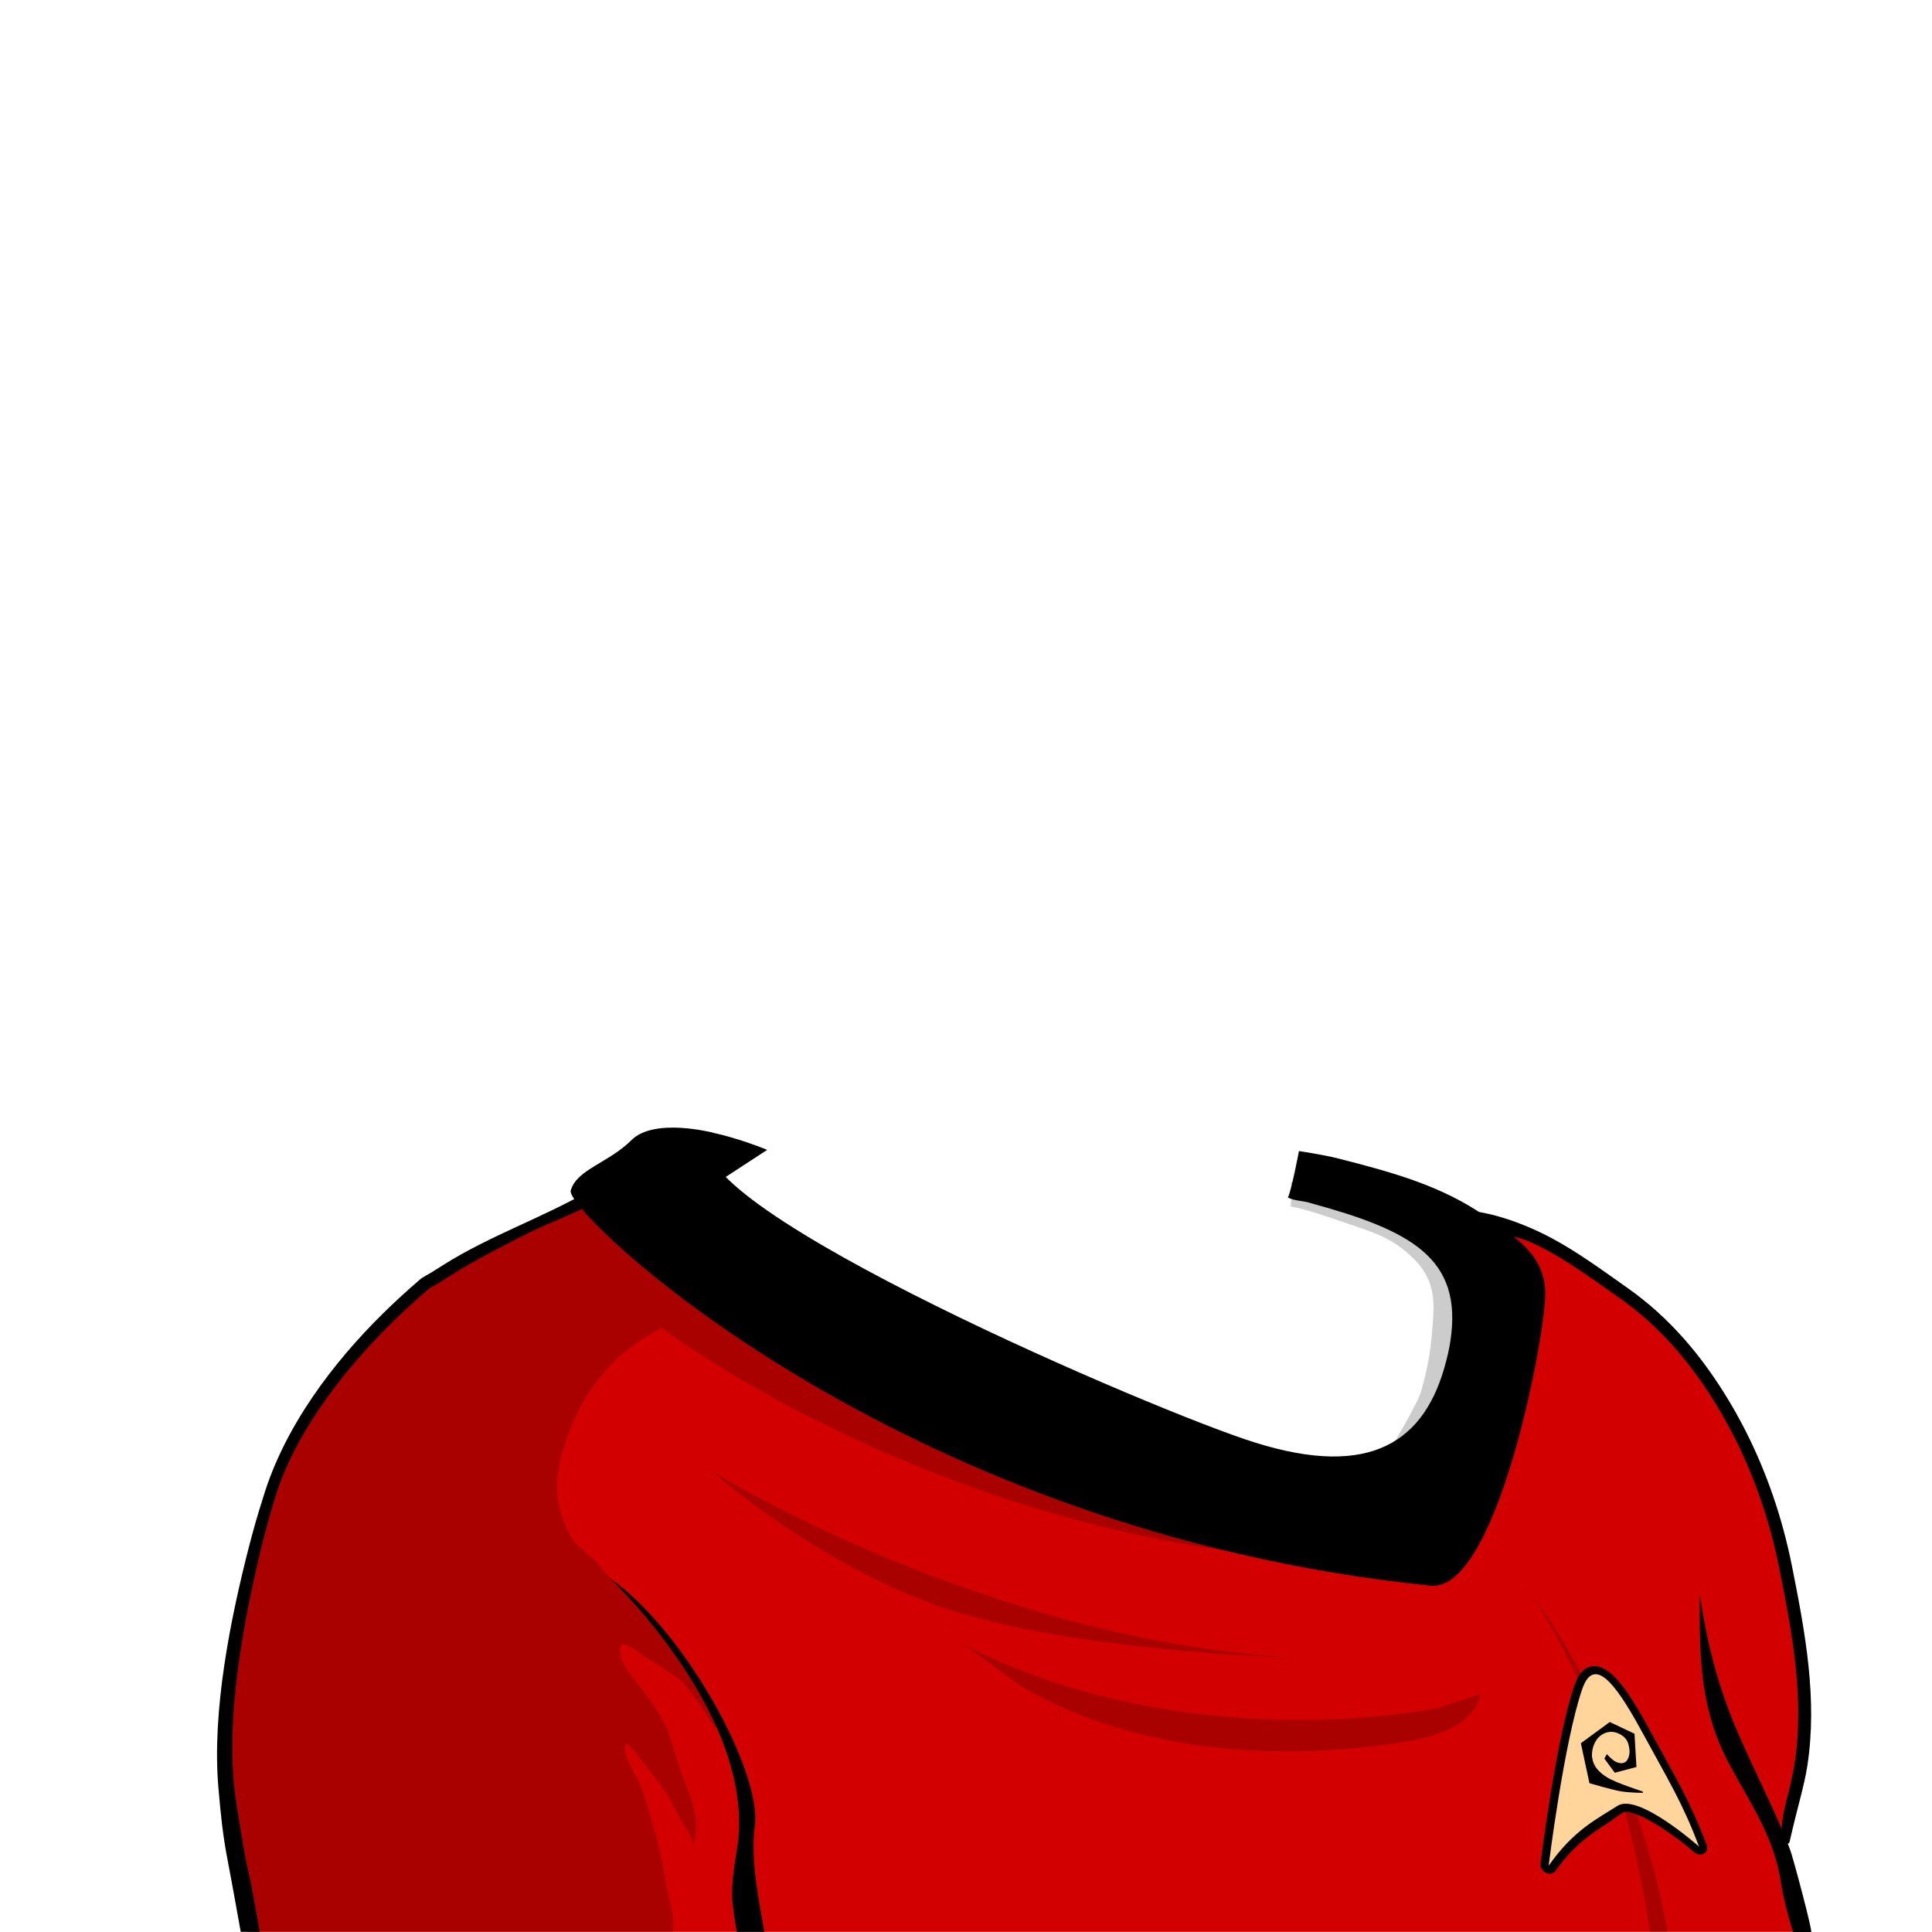
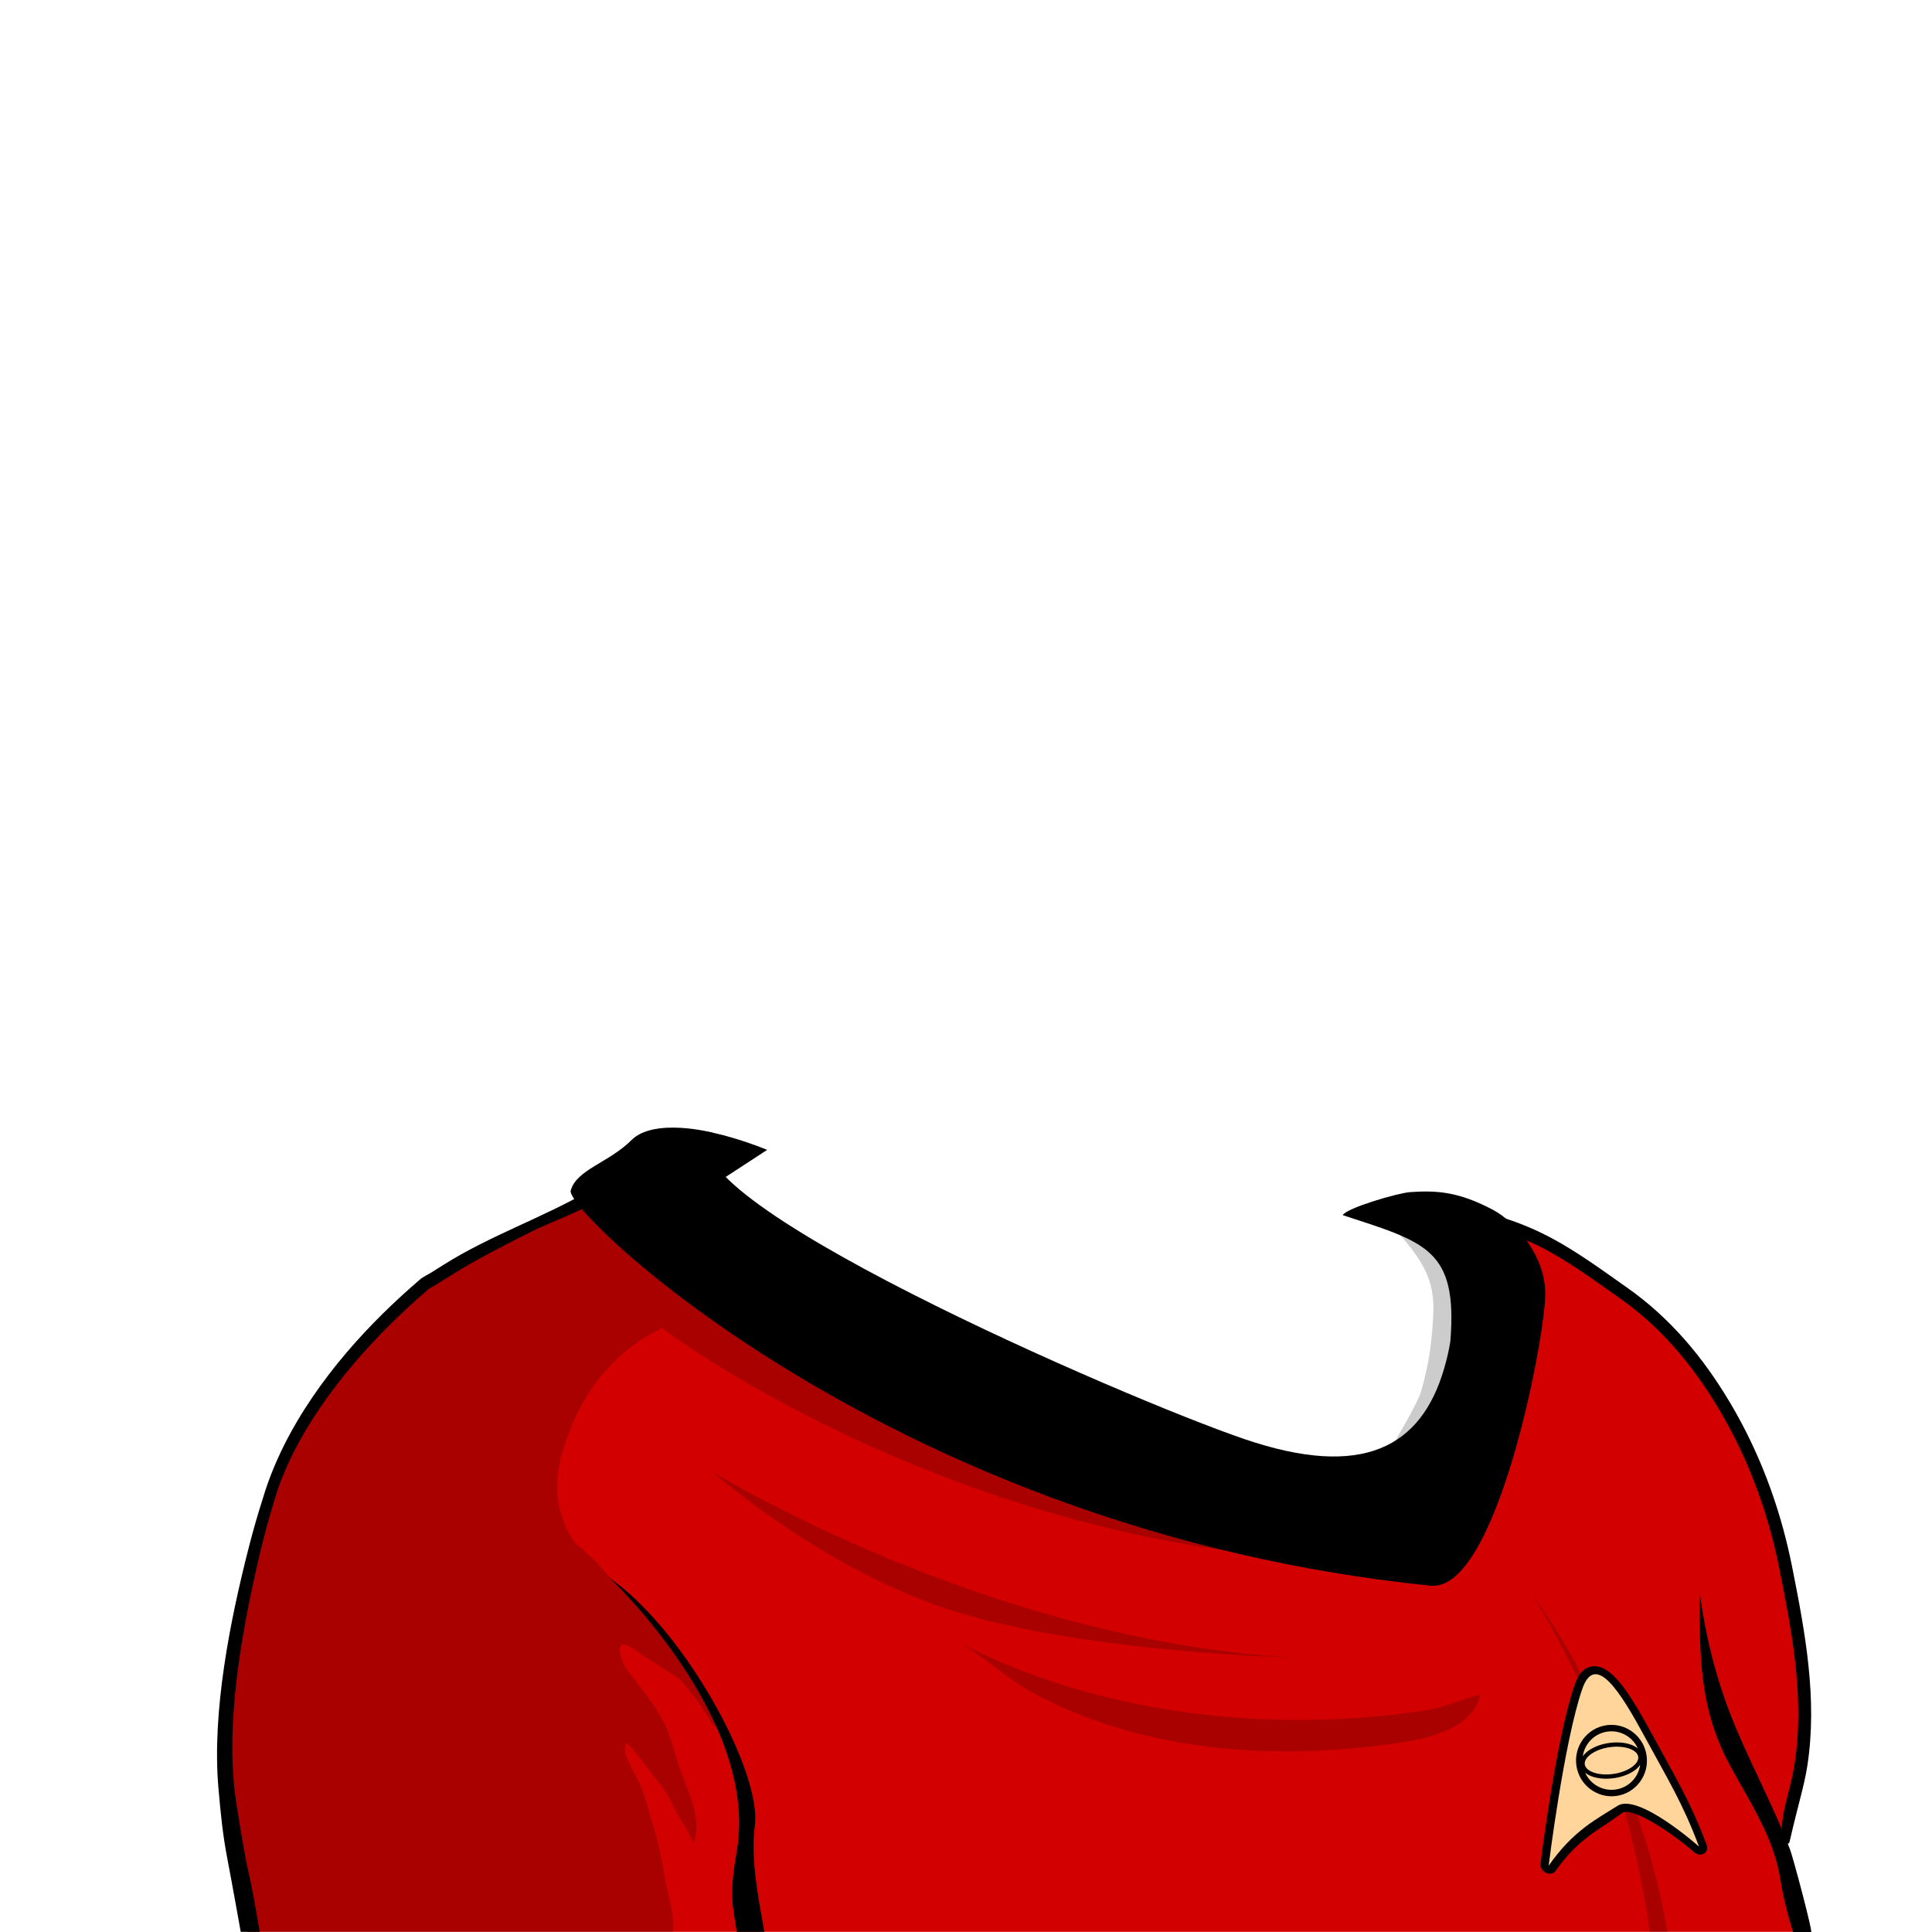
<svg xmlns="http://www.w3.org/2000/svg" version="1.1" id="svg18722" width="400" height="400" viewBox="0 0 400 400" xml:space="preserve">
  <defs id="defs18726" />
  <g id="layer1" style="display:none">
    <path d="m 283.203,206.169 -69.571,-54.875 -5.489,30.848 -6.207,17.475 c -3.965,4.803 -9.041,15.215 -18.424,23.548 -9.301,8.26 -23.844,13.489 -36.213,21.172 0,0 -14.909,16.74 61.205,48.912 76.113,32.172 84.745,27.987 88.931,20.14 4.184,-7.847 12.844,-41.349 8.92,-49.197 -6.956,-7.114 -22.023,-15.661 -39.111,-19.493 z" style="fill:#cd976d;fill-opacity:1;fill-rule:nonzero;stroke:none;stroke-width:1.333" id="path19870" />
    <path d="m 206.127,193.478 c 1.617,-3.929 2.913,-7.985 4.096,-12.064 1.291,-4.452 3.764,-24.061 5.256,-28.48 0,0 -3.833,-3.407 -3.833,-3.405 -1.011,4.996 -3.077,25.175 -4.128,30.153 -1.273,6.027 -3.689,11.929 -6.271,17.54 -2.109,4.584 -5.355,9.036 -8.349,13.077 -3.142,4.24 -6.747,7.938 -10.552,11.607 -9.847,9.496 -22.544,15.42 -35.24,20.512 0.401,0.984 1.52,1.521 2.581,1.551 1.399,0.037 4.179,-1.079 8.355,-2.967 15.955,-7.219 30.292,-18.603 40.228,-33.089 2.852,-4.16 5.62,-9 7.857,-14.435 z" style="fill:#000000;fill-opacity:1;fill-rule:nonzero;stroke:none;stroke-width:1.333" id="path19890" />
    <path style="opacity:0.2;fill:#000000;fill-opacity:1;fill-rule:nonzero;stroke:none;stroke-width:1.333" d="m 213.633,151.295 -5.49,30.848 -0.176,0.494 -0.018,0.051 c -0.008,0.045 -0.016,0.08 -0.016,0.08 -0.592,3.267 -1.676,6.141 -3.115,8.736 -10e-4,0.002 -0.003,0.004 -0.004,0.006 l -2.879,8.107 c -2.973,3.602 -6.573,10.359 -12.145,17.027 -0.929,1.112 -1.912,2.221 -2.957,3.312 -0.513,0.536 -1.088,1.05 -1.631,1.576 -0.563,0.545 -1.094,1.103 -1.691,1.633 -0.014,0.012 -0.031,0.023 -0.045,0.035 -1.15,1.019 -2.378,1.993 -3.674,2.93 -9.184,6.64 -21.67,11.485 -32.494,18.207 0,0 -3.004,3.408 0.631,10.084 4.98,5.726 14.499,11.315 17.158,11.797 11.037,2 20.537,-7.647 31.389,-7.719 8.56,-0.057 16.284,7.041 23.461,11.033 1.507,0.837 15.568,9.024 16.307,5.066 0.293,-1.579 -4.003,-5.162 -4.896,-6.111 -3.933,-4.175 -8.28,-8.159 -11.734,-12.746 -2.711,-3.601 -4.668,-8.113 -3.879,-12.551 0.693,-3.899 3.438,-7.19 6.709,-9.422 8.351,-5.697 18.133,-6.576 27.859,-4.957 2.648,0.44 19.542,5.111 21.115,1.842 0,-0.001 4.459,-9.266 4.459,-9.266 l 7.324,-15.219 z" id="path19920" />
    <path d="m 285.866,207.638 c -0.011,-0.004 -0.125,0.151 -0.133,0.161 -3.985,5.219 -6.399,12.183 -9.179,18.081 -1.245,2.641 -2.552,5.261 -3.775,7.915 -1.973,4.285 -5.531,8.924 -4.212,13.912 0.204,0.773 1.896,8.104 1.395,7.94 -4.604,-1.516 -4.921,-10.645 -4.359,-14.457 0.132,-0.899 14.503,-36.109 14.503,-36.109 0,0 5.759,2.556 5.76,2.557" style="fill:#000000;fill-opacity:1;fill-rule:nonzero;stroke:none;stroke-width:1.333" id="path19894" />
  </g>
  <g id="g4" style="display:none">
    <path d="m 283.203,206.169 -69.571,-54.875 -5.489,30.848 -6.207,17.475 c -3.965,4.803 -9.041,15.215 -18.424,23.548 -9.301,8.26 -23.844,13.489 -36.213,21.172 0,0 -14.909,16.74 61.205,48.912 76.113,32.172 84.745,27.987 88.931,20.14 4.184,-7.847 12.844,-41.349 8.92,-49.197 -6.956,-7.114 -22.023,-15.661 -39.111,-19.493 z" style="display:inline;fill:#cd976d;fill-opacity:1;fill-rule:nonzero;stroke:none;stroke-width:1.333" id="path4" />
    <path id="path5" style="display:inline;opacity:1;fill:#000000;fill-opacity:1;fill-rule:nonzero;stroke:none;stroke-width:1.333" d="m 211.645,149.529 c -0.815,4.031 -2.31,17.836 -3.412,25.676 -0.989,5.04 -2.473,10.932 -4.404,13.85 0,0 1.008,-0.799 1.684,-1.527 -0.158,0.527 -0.315,1.054 -0.482,1.578 -1.375,3.175 -4.044,9.129 -5.432,10.809 0.209,-0.253 0.886,-0.411 1.191,-0.561 -0.355,0.523 -0.616,1.004 -0.746,1.551 -1.922,3.198 -4.267,6.012 -6.555,9.1 -3.142,4.24 -7.337,8.233 -11.143,11.902 -9.847,9.496 -22.544,15.42 -35.24,20.512 0.401,0.984 1.521,1.521 2.582,1.551 1.399,0.037 4.178,-1.079 8.354,-2.967 15.955,-7.219 30.293,-18.603 40.229,-33.09 2.852,-4.16 4.732,-8.555 6.969,-13.99 0.335,-0.815 0.831,-2.254 1.383,-3.932 0.507,-0.476 0.667,-0.181 1.52,-2.93 1.107,-3.569 1.761,-5.104 2.16,-6.383 0.4,-1.277 0.773,-2.352 1.23,-5.361 0.559,-3.673 1.809,-9.652 1.809,-9.652 0.313,-2.443 0.77,-8.678 2.138,-12.73 0,0 -3.834,-3.406 -3.834,-3.404 z m 68.461,55.553 c -0.843,2.063 -1.681,4.127 -2.521,6.191 -1.804,4.433 -3.606,8.867 -5.4,13.305 -0.416,1.032 -0.698,2.109 -0.988,3.18 -0.152,0.557 -0.282,1.136 -0.486,1.678 -0.156,0.419 -0.188,0.913 -0.387,1.314 -0.101,-0.216 -0.282,-0.42 -0.389,-0.639 -0.185,0.319 -0.288,0.718 -0.43,1.061 -0.233,0.564 -0.516,1.091 -0.758,1.648 -0.247,0.567 -0.553,1.129 -0.754,1.713 -0.253,0.731 -0.541,1.502 -0.654,2.271 -0.069,0.471 -0.072,0.951 -0.105,1.424 -0.011,0.167 -0.252,1.344 -0.184,1.408 -0.16,-0.153 -0.253,-0.495 -0.494,-0.525 -0.329,0.555 -0.504,1.46 -0.588,2.092 -0.121,-0.119 -0.205,-0.282 -0.398,-0.268 -0.151,0.492 -0.136,1.09 -0.234,1.615 -0.079,0.416 -0.106,0.801 -0.111,1.229 -0.008,0.804 -0.18,1.657 -0.066,2.461 0.063,0.445 0.368,0.735 0.379,1.207 -0.185,0.091 -0.383,-0.062 -0.58,-0.072 0.076,0.507 0.348,0.97 0.568,1.426 0.215,0.444 0.27,0.875 0.363,1.359 0.169,0.879 0.394,1.758 0.758,2.576 0.285,0.644 0.668,1.292 1.244,1.719 0.256,0.189 0.545,0.328 0.857,0.395 0.099,0.021 0.98,0.006 0.973,-0.006 -0.659,-1.145 -1.392,-2.25 -1.533,-3.615 0.483,-0.091 0.977,-0.196 1.428,-0.408 -0.944,0.472 -2.096,-4.174 -2.223,-4.627 0.451,0.115 1.089,0.131 1.209,-0.318 0.047,-0.173 -0.015,-0.355 -0.068,-0.525 -0.377,-1.208 -0.419,-2.519 -0.117,-3.748 0.443,0.248 0.954,0.372 1.461,0.357 -0.2,-1.845 0.032,-3.737 0.678,-5.479 0.369,0.192 0.741,0.384 1.111,0.574 0.709,-2.661 1.542,-5.235 2.814,-7.689 0.18,0.308 0.359,0.615 0.539,0.922 0.784,-1.392 0.864,-2.978 1.537,-4.406 2.78,-5.899 5.192,-12.863 9.178,-18.082 0.008,-0.011 0.122,-0.164 0.133,-0.16 -0.001,-0.001 -5.76,-2.557 -5.76,-2.557 z" />
    <path id="path6" style="display:inline;opacity:0.2;fill:#000000;fill-opacity:1;fill-rule:nonzero;stroke:none;stroke-width:1.333" d="m 213.633,151.295 -5.49,30.848 -0.176,0.494 -0.018,0.051 c -0.008,0.045 -0.016,0.08 -0.016,0.08 -0.592,3.267 -1.676,6.141 -3.115,8.736 -10e-4,0.002 -0.003,0.004 -0.004,0.006 l -2.879,8.107 c -2.973,3.602 -6.573,10.359 -12.145,17.027 -0.929,1.112 -1.912,2.221 -2.957,3.312 -0.513,0.536 -1.088,1.05 -1.631,1.576 -0.563,0.545 -1.094,1.103 -1.691,1.633 -0.014,0.012 -0.031,0.023 -0.045,0.035 -1.15,1.019 -2.378,1.993 -3.674,2.93 -9.184,6.64 -21.67,11.485 -32.494,18.207 0,0 -3.004,3.408 0.631,10.084 4.98,5.726 14.499,11.315 17.158,11.797 11.037,2 20.537,-7.647 31.389,-7.719 8.56,-0.057 16.284,7.041 23.461,11.033 1.507,0.837 15.568,9.024 16.307,5.066 0.293,-1.579 -4.003,-5.162 -4.896,-6.111 -3.933,-4.175 -8.28,-8.159 -11.734,-12.746 -2.711,-3.601 -4.668,-8.113 -3.879,-12.551 0.693,-3.899 3.438,-7.19 6.709,-9.422 8.351,-5.697 18.133,-6.576 27.859,-4.957 2.648,0.44 19.542,5.111 21.115,1.842 0,-0.001 4.459,-9.266 4.459,-9.266 l 7.324,-15.219 z m 53.586,98.479 c 3.801,0.733 7.832,0.962 13.572,2.904 5.595,1.893 8.482,3.223 12.512,7.404 3.279,3.714 0.743,7.504 -0.35,11.459 -0.293,2.161 1.43,4.261 0.947,6.369 -0.452,1.965 -3.195,3.668 -4.652,4.887 -1.188,0.991 -4.064,2.741 -1.4,3.473 1.172,0.323 2.848,-0.535 3.887,-0.174 0.449,0.157 1.309,1.219 1.688,1.617 1.215,1.279 1.27,5.123 2.678,5.834 2.56,1.295 5.515,-4.099 6.244,-5.721 1.755,-3.904 3.369,-7.891 4.387,-12.059 0.196,-0.802 0.363,-1.614 0.51,-2.43 0.246,-4.011 0.035,-7.302 -0.887,-9.146 -6.956,-7.114 -22.021,-15.66 -39.109,-19.492 0.284,2.605 0.031,3.958 -0.025,5.074 z" />
  </g>
  <g id="g3" style="display:none">
    <path d="m 272.626,199.586 -77.633,-50.881 c 0,0 -0.754,21.943 -0.83,32.919 -0.046,6.639 0.228,19.916 0.228,19.916 -0.859,7.613 -1.497,13.292 -10.88,21.625 -9.301,8.26 -23.844,13.489 -36.213,21.172 0,0 -14.909,16.74 61.205,48.912 76.113,32.172 84.745,27.987 88.931,20.14 4.184,-7.847 12.844,-41.349 8.92,-49.197 -6.956,-7.114 -22.023,-15.661 -39.111,-19.493 z" style="display:inline;fill:#cd976d;fill-opacity:1;fill-rule:nonzero;stroke:none;stroke-width:1.333" id="path1" />
    <path id="path2" style="display:inline;opacity:1;fill:#000000;fill-opacity:1;fill-rule:nonzero;stroke:none;stroke-width:1.333" d="m 192.709,147.088 c 0.735,20.973 1.907,31.46 -0.716,40.043 0,0 0.564,-0.725 1.24,-1.453 -0.068,5.014 -0.162,11.779 -1.224,13.61 0.209,-0.253 0.781,-0.673 1.087,-0.822 0.094,4.903 0.162,6.165 -1.531,10.355 -1.978,4.892 -5.414,9.416 -9.219,13.086 -9.847,9.496 -22.544,15.42 -35.24,20.512 0.401,0.984 1.521,1.521 2.582,1.551 1.399,0.037 4.178,-1.079 8.354,-2.967 15.955,-7.219 28.202,-15.126 35.939,-31.019 2.492,-5.119 1.786,-15.936 1.473,-21.546 0.101,0.164 0.406,0.342 0.63,0.522 0.62,-13.947 0.064,-20.595 0.461,-38.466 0,0 -3.834,-3.406 -3.834,-3.404 z m 73.22,82.982 c -0.101,-0.216 -0.282,-0.42 -0.389,-0.639 -0.11,3.641 -0.94,9.799 -0.897,9.839 -0.16,-0.153 -0.253,-0.495 -0.494,-0.525 0.161,0.6 0.483,1.532 0.399,2.164 -0.121,-0.119 -0.205,-0.282 -0.398,-0.268 0.202,0.544 0.238,1.218 0.308,1.831 0.054,0.468 0.22,0.938 0.287,1.431 0.109,0.797 0.298,1.533 0.411,2.337 0.063,0.445 0.113,0.689 0.248,1.22 -0.12,-0.02 -0.259,-0.055 -0.436,-0.177 0.076,0.507 0.335,1.061 0.555,1.517 0.215,0.444 0.27,0.875 0.363,1.359 0.169,0.879 0.394,1.758 0.758,2.576 0.285,0.644 0.668,1.292 1.244,1.719 0.256,0.189 0.545,0.328 0.857,0.395 0.099,0.021 0.98,0.006 0.973,-0.006 -0.659,-1.145 -1.392,-2.25 -1.533,-3.615 0.483,-0.091 0.977,-0.196 1.428,-0.408 -0.944,0.472 -2.096,-4.174 -2.223,-4.627 0.451,0.115 1.089,0.131 1.209,-0.318 0.047,-0.173 -0.015,-0.355 -0.068,-0.525 -0.377,-1.208 -0.419,-2.519 -0.117,-3.748 0.443,0.248 0.954,0.372 1.461,0.357 -0.2,-1.845 -1.209,-3.937 -1.728,-5.845 0.369,0.192 0.741,0.384 1.111,0.574 0.173,-3.309 0.572,-5.068 0.827,-8.003 0.18,0.308 0.359,0.615 0.539,0.922 0.172,-0.305 3.548,-23.607 4.504,-28.646 l -4.549,-2.63 c -0.495,3.9 -3.825,29.283 -4.65,31.74 z" />
    <path id="path3" style="display:inline;opacity:0.2;fill:#000000;fill-opacity:1;fill-rule:nonzero;stroke:none;stroke-width:1.333" d="m 194.994,148.706 c -0.321,12.519 -0.042,20.537 -0.392,28.23 -0.351,7.693 -0.598,9.699 -0.73,17.378 -0.034,2.01 0.772,4.014 0.15,9.741 -0.622,5.716 -2.653,9.027 -4.97,12.22 -2.405,3.313 -4.788,6.223 -5.54,6.891 -0.014,0.012 -0.031,0.023 -0.045,0.035 -9.299,8.234 -23.471,13.252 -36.168,21.137 0,0 -3.004,3.408 0.631,10.084 4.98,5.726 14.499,11.315 17.158,11.797 11.037,2 20.537,-7.647 31.389,-7.719 8.56,-0.057 16.284,7.041 23.461,11.033 1.507,0.837 15.568,9.024 16.307,5.066 0.293,-1.579 -4.003,-5.162 -4.896,-6.111 -3.933,-4.175 -8.28,-8.159 -11.734,-12.746 -2.711,-3.601 -4.668,-8.113 -3.879,-12.551 0.693,-3.899 3.438,-7.19 6.709,-9.422 8.351,-5.697 18.133,-6.576 27.859,-4.957 2.648,0.44 15.77,4.445 17.343,1.176 2.374,-5.425 1.494,-21.87 5.422,-30.032 z m 72.225,101.067 c 3.801,0.733 7.832,0.962 13.572,2.904 5.595,1.893 8.482,3.223 12.512,7.404 3.279,3.714 0.743,7.504 -0.35,11.459 -0.293,2.161 1.43,4.261 0.947,6.369 -0.452,1.965 -3.195,3.668 -4.652,4.887 -1.188,0.991 -4.064,2.741 -1.4,3.473 1.172,0.323 2.848,-0.535 3.887,-0.174 0.449,0.157 1.309,1.219 1.688,1.617 1.215,1.279 1.27,5.123 2.678,5.834 2.56,1.295 5.515,-4.099 6.244,-5.721 1.755,-3.904 3.369,-7.891 4.387,-12.059 0.196,-0.802 0.363,-1.614 0.51,-2.43 0.246,-4.011 0.035,-7.302 -0.887,-9.146 -6.956,-7.114 -22.021,-15.66 -39.109,-19.492 0.284,2.605 0.031,3.958 -0.025,5.074 z" />
  </g>
-   <g id="g18730">
+   <g id="g18730" style="display:inline">
    <path d="m 51.22,399.967 c 0.157,-3.777 -0.619,-8.853 -1.349,-12.359 -0.169,-0.815 -0.337,-1.619 -0.491,-2.415 -0.339,-1.756 -0.733,-3.455 -1.117,-5.097 -0.74,-3.175 -1.497,-6.428 -1.811,-9.993 -1.091,-12.448 0.939,-28.527 6.203,-49.152 0.892,-3.495 1.879,-6.932 2.932,-10.217 4.099,-13.757 13.952,-27.109 24.605,-37.627 2.391,-2.36 4.979,-4.739 7.689,-7.069 0.351,-0.301 0.825,-0.565 1.329,-0.844 0.303,-0.167 0.6,-0.332 0.879,-0.505 0.832,-0.519 1.663,-1.04 2.492,-1.564 5.359,-3.384 11.028,-6.247 16.512,-9.015 4.347,-2.193 8.841,-4.461 13.196,-6.996 5.441,-3.167 8.673,-4.957 11.84,-4.957 2.645,0 5.489,1.151 10.492,4.249 3.553,2.2 6.947,4.797 10.231,7.309 3.017,2.308 6.137,4.696 9.413,6.805 1.256,0.808 2.611,1.793 4.045,2.836 2.161,1.573 4.387,3.192 6.544,4.403 2.053,1.152 4.127,1.687 6.131,2.205 1.312,0.337 2.667,0.688 3.947,1.207 3.031,1.232 5.999,2.853 8.868,4.423 3.617,1.976 7.333,4.008 11.361,5.401 2.737,0.948 5.621,1.819 8.675,2.74 7.205,2.176 14.612,4.411 20.352,7.756 3.295,1.921 6.611,2.973 9.817,3.989 3.415,1.084 6.641,2.107 9.74,4.103 4.212,2.713 12.504,7.267 20.7,7.267 1.785,0 3.497,-0.217 5.089,-0.647 0.859,-0.231 1.752,-0.455 2.663,-0.681 5.621,-1.407 11.995,-2.999 15.731,-7.697 6.973,-8.768 6.405,-19.82 5.855,-30.509 -0.284,-5.508 -0.552,-10.731 0.199,-15.461 h 0.045 c 5.781,0 11.536,3.093 16.613,5.824 4.595,2.471 9.023,5.608 13.305,8.641 l 2.101,1.485 c 8.115,5.711 14.96,13.373 20.928,23.431 4.667,7.863 8.3,16.504 10.799,25.683 0.688,2.524 1.304,5.145 1.831,7.789 2.491,12.507 5.315,26.681 3.124,40.732 -0.375,2.404 -0.975,4.755 -1.733,7.732 -0.505,1.976 -1.067,4.173 -1.695,6.881 -0.261,0.036 -0.511,0.14 -0.717,0.304 -0.508,0.424 -0.681,1.085 -0.461,1.668 0.092,0.247 0.195,0.501 0.307,0.757 0.621,1.42 1.264,3.008 1.753,4.972 0.333,1.332 0.732,2.687 1.135,4.051 0.655,2.221 1.325,5.967 1.695,8.163 z" style="fill:#d30000;fill-opacity:1;fill-rule:nonzero;stroke:none;stroke-width:1.333" id="path19818" />
    <path d="m 320.073,258.735 c 4.527,2.435 8.925,5.551 13.179,8.563 l 2.107,1.489 c 7.971,5.609 14.704,13.152 20.584,23.059 4.611,7.771 8.201,16.312 10.673,25.388 0.681,2.499 1.291,5.092 1.812,7.707 2.471,12.409 5.272,26.476 3.115,40.313 -0.365,2.344 -0.929,4.557 -1.712,7.619 -1.451,5.683 -1.391,10.324 0.579,15.979 1.019,2.925 0.796,5.861 1.183,8.823 0.336,2.567 -0.081,2.293 3.093,2.293 -0.389,-4.139 -2.055,-8.463 -3.08,-12.569 -0.473,-1.899 -1.087,-3.495 -1.835,-5.207 -0.1,-0.229 -0.192,-0.457 -0.277,-0.685 0.497,0.311 0.907,0.313 1.029,-0.224 1.727,-7.572 3,-11.415 3.655,-15.617 2.157,-13.843 -0.432,-27.677 -3.133,-41.245 -0.529,-2.653 -1.145,-5.285 -1.855,-7.887 -2.512,-9.221 -6.192,-18.024 -10.953,-26.047 -5.733,-9.659 -12.564,-17.703 -21.343,-23.88 -5.095,-3.585 -10.141,-7.307 -15.557,-10.219 -5.795,-3.116 -14.228,-6.284 -20.81,-5.807 -2.845,14.349 6.654,33.257 -3.745,46.331 -4.008,5.039 -11.645,6.264 -17.628,7.876 -8.212,2.212 -17.945,-2.143 -24.613,-6.437 -6.275,-4.041 -13.04,-4.293 -19.615,-8.125 -8.352,-4.869 -20.056,-7.42 -29.284,-10.615 -7.139,-2.473 -13.264,-6.996 -20.157,-9.797 -3.3,-1.34 -6.695,-1.528 -9.912,-3.333 -3.496,-1.961 -7.315,-5.133 -10.512,-7.193 -6.784,-4.367 -12.783,-9.865 -19.667,-14.128 -10.713,-6.633 -12.617,-4.897 -23.153,1.236 -9.796,5.701 -20.769,9.381 -30.443,15.491 -0.827,0.521 -1.655,1.041 -2.484,1.559 -0.767,0.48 -1.687,0.879 -2.389,1.483 -2.66,2.287 -5.255,4.661 -7.763,7.137 -10.033,9.907 -20.287,23.212 -24.728,38.124 -1.072,3.343 -2.063,6.795 -2.96,10.312 -3.749,14.689 -7.645,33.769 -6.248,49.727 0.487,5.557 0.892,9.663 1.883,14.809 0.889,4.616 2.731,14.932 2.731,14.932 h 3.931 c 0,0 -1.439,-8.523 -2.145,-11.585 -0.204,-0.885 -0.409,-1.775 -0.597,-2.675 -0.373,-1.792 -2.179,-12.241 -2.536,-15.704 -1.271,-12.288 0.493,-28.212 5.393,-48.683 0.831,-3.467 1.756,-6.879 2.751,-10.14 3.843,-13.623 13.867,-26.82 24.4,-37.219 2.373,-2.344 4.94,-4.704 7.628,-7.015 0.259,-0.221 0.683,-0.456 1.132,-0.704 0.319,-0.176 0.635,-0.352 0.931,-0.537 0.833,-0.52 1.665,-1.043 2.496,-1.567 5.309,-3.353 10.955,-6.203 16.412,-8.957 4.367,-2.204 9.569,-3.935 13.948,-6.484 7.749,-4.511 10.648,-6.604 19.257,-1.788 6.884,3.849 12.468,9.545 18.583,14.432 9.741,7.785 24.58,8.169 35.533,15.411 3.105,2.052 5.305,4.876 8.923,6.035 4.033,1.291 8.309,1.04 12.173,2.485 9.635,3.605 20.005,6.996 29.804,10.449 3.367,1.185 8.304,2.068 11.155,4.041 3.096,2.144 4.253,5.273 8.125,7.112 5.773,2.743 16.633,3.699 21.915,0.483 3.46,-2.105 5.493,-6.025 8.385,-8.772 2.737,-2.599 5.804,-3.248 7.349,-6.905 1.144,-2.703 0.373,-6.28 0.751,-9.208 0.525,-4.08 2.039,-7.963 2.891,-11.975 1.097,-5.168 -1.485,-9.993 -0.449,-14.835 4.801,-0.243 7.843,0.784 12.097,3.072" style="fill:#000000;fill-opacity:1;fill-rule:nonzero;stroke:none;stroke-width:1.333" id="path19898" />
    <path d="m 351.925,336.736 c 0.135,9.947 1.025,19.009 6.075,28.447 4.219,7.887 9.261,15.096 10.647,24.139 0.563,3.657 1.565,7.375 2.651,10.908 1.233,0.013 2.467,0.028 3.7,0.043 0.46,0.005 -3.808,-15.828 -4.353,-17.26 -3.184,-8.371 -7.583,-16.621 -11.137,-24.992 -3.843,-9.052 -6.287,-18.467 -7.595,-28.212 -0.008,2.365 -0.017,4.669 0.013,6.928" style="fill:#000000;fill-opacity:1;fill-rule:nonzero;stroke:none;stroke-width:1.333" id="path19902" />
-     <path d="m 147.472,234.485 c 0,0 -12.032,-3.139 -16.74,1.569 -4.708,4.708 -11.417,6.088 -12.576,10.473 -1.159,4.387 67.155,70.611 178.057,81.771 13.623,1.371 23.569,-50.755 23.715,-60.16 0.125,-8.121 -5.781,-11.752 -12.509,-16.406 -8.849,-6.122 -18.674,-8.924 -30.327,-11.874 -3.336,-0.845 -8.16,-1.54 -8.16,-1.54 0,0 -1.529,8.146 -2.289,9.61 1.465,0.757 3.219,0.641 4.755,1.176 20.592,5.625 31.53,11.268 28.889,28.545 -0.137,0.9 -0.308,1.795 -0.511,2.681 -0.229,1 -0.488,1.993 -0.775,2.979 -4.708,16.216 -16.74,23.017 -41.327,14.647 -24.587,-8.369 -122.759,-50.917 -110.204,-63.472" style="fill:#000000;fill-opacity:1;fill-rule:nonzero;stroke:none;stroke-width:1.333" id="path19906" />
+     <path d="m 147.472,234.485 c 0,0 -12.032,-3.139 -16.74,1.569 -4.708,4.708 -11.417,6.088 -12.576,10.473 -1.159,4.387 67.155,70.611 178.057,81.771 13.623,1.371 23.569,-50.755 23.715,-60.16 0.125,-8.121 -6.168,-15.189 -10.835,-17.661 -7.045,-3.732 -11.568,-4.045 -17.083,-3.669 -2.62,0.179 -13.248,3.308 -14.008,4.772 17.131,5.627 23.807,6.967 22.285,26.07 -0.137,0.9 -0.308,1.795 -0.511,2.681 -0.229,1 -0.488,1.993 -0.775,2.979 -4.708,16.216 -16.74,23.017 -41.327,14.647 -24.587,-8.369 -122.759,-50.917 -110.204,-63.472" style="fill:#000000;fill-opacity:1;fill-rule:nonzero;stroke:none;stroke-width:1.333" id="path19906" />
    <path d="m 147.472,234.485 c 5.88,1.276 11.361,3.588 11.361,3.588 l -11.335,7.392 -6.407,-5.256 c 0,0 0.44,-7.013 6.38,-5.724" style="fill:#000000;fill-opacity:1;fill-rule:nonzero;stroke:none;stroke-width:1.333" id="path19910" />
    <path id="path19968" style="opacity:0.2;fill:#000000;fill-opacity:1;fill-rule:nonzero;stroke:none;stroke-width:1.333" d="m 198.236,339.863 c 0.067,0.036 0.133,0.072 0.201,0.107 28.788,15.065 64.884,19.068 96.816,14.129 3.927,-0.607 7.403,-2.328 11.236,-3.248 -1.54,7.268 -11.432,9.197 -17.372,10.057 -25.223,3.651 -52.589,1.889 -75.348,-10.46 -5.513,-2.992 -10.136,-7.656 -15.533,-10.585 M 147.483,304.698 c 0,0 56.431,34.884 120.297,38.484 0,0 -42.115,-1.011 -69.524,-9.373 C 170.849,325.446 147.483,304.698 147.483,304.698 m 197.693,95.269 c -3.26,-20.373 -11.523,-38.48 -18.106,-51.385 9.436,20.861 13.48,43.684 14.507,51.385 z m -18.106,-51.438 c -2.823,-6.24 -6.304,-12.662 -9.757,-18.138 0,0 4.97,6.221 10.489,17.04 m -181.618,3.099 c -2.381,-4.265 -6.005,-8.005 -9.127,-11.744 -2.523,-3.023 -5.085,-6.012 -7.685,-8.968 -1.981,-2.253 -3.983,-4 -5.765,-6.307 -0.735,-0.948 -2.311,-1.685 -2.801,-2.689 -2.7,-1.368 -4.421,-6.183 -5.024,-8.869 -0.855,-3.812 -0.416,-7.789 0.708,-11.496 2.336,-7.7 5.676,-13.955 11.541,-19.363 2.939,-2.708 5.421,-4.224 8.949,-6.172 17.989,13.241 67.612,42.032 128.543,47.448 -3.196,-0.284 -7.64,-3.517 -10.503,-4.836 -18.803,-8.656 -37.963,-16.021 -55.588,-27.029 -9.6,-5.996 -18.812,-12.588 -27.825,-19.427 -8.203,-6.223 -17.76,-12.291 -24.889,-19.667 -4.104,-4.247 -5.495,-9.257 -12.591,-9.255 -3.167,0 -6.399,1.792 -11.837,4.957 -4.355,2.535 -8.849,4.804 -13.196,6.997 -5.484,2.767 -11.155,5.629 -16.513,9.013 -0.829,0.524 -1.659,1.045 -2.491,1.564 -0.279,0.175 -0.576,0.34 -0.88,0.507 -0.503,0.279 -0.977,0.541 -1.329,0.843 -2.711,2.331 -5.297,4.709 -7.689,7.071 -10.653,10.516 -20.507,23.868 -24.604,37.625 -1.053,3.285 -2.04,6.723 -2.933,10.217 -5.264,20.625 -7.292,36.704 -6.201,49.152 0.312,3.565 1.071,6.819 1.811,9.993 0.383,1.643 0.779,3.341 1.117,5.097 0.152,0.796 0.32,1.6 0.491,2.417 0.68,3.268 1.391,7.888 1.357,11.561 0.016,0.192 0.029,0.383 0.045,0.576 0.005,0.075 0.02,0.145 0.028,0.219 h 87.997 c 0.44,-3.905 -1.151,-7.655 -1.757,-11.755 -0.861,-5.828 -2.569,-11.128 -4.249,-16.76 -0.552,-1.852 -1.668,-3.593 -2.549,-5.452 -0.636,-1.344 -2.015,-3.607 -1.015,-5.076 0.26,-0.383 6.639,8.119 7.299,8.981 1.808,2.36 2.749,5.099 4.359,7.573 0.841,1.293 1.58,2.704 2.192,4.175 1.727,-4.401 -0.705,-9.996 -2.291,-13.992 -1.44,-3.629 -2.061,-7.569 -3.856,-11.061 -2.005,-3.899 -5.013,-7.428 -7.637,-10.925 -0.621,-0.829 -2.163,-4.187 -1.125,-5.116 0.819,-0.733 4.479,2.319 5.301,2.776 1.985,1.105 3.944,2.512 5.893,3.733 1.468,0.92 2.376,2.375 3.341,3.58 0.904,1.128 1.847,2.401 2.725,3.771 0.609,0.949 1.652,2.927 2.421,3.343 -0.219,-0.117 -0.525,-3.232 -0.663,-3.691 -0.368,-1.228 -0.879,-2.421 -1.504,-3.541" />
    <path d="m 156.279,377.995 c 1.488,-10.985 -14.331,-40.28 -30.025,-51.265 0,0 31.067,29.161 26.272,56.613 -1.607,9.196 -0.843,10.887 0.011,16.624 h 5.701 c -0.837,-5.283 -2.961,-14.573 -1.959,-21.972" style="fill:#000000;fill-opacity:1;fill-rule:nonzero;stroke:none;stroke-width:1.333" id="path19942" />
    <path d="m 320.728,387.276 c -0.143,-0.007 -0.289,-0.044 -0.431,-0.113 -0.451,-0.217 -0.731,-0.693 -0.675,-1.144 0.129,-1.045 3.213,-25.743 6.985,-36.728 0.873,-2.543 2.096,-3.739 3.739,-3.655 3.163,0.16 6.559,5.284 11.013,13.5 0.941,1.736 1.808,3.305 2.616,4.772 3.451,6.257 5.944,10.779 8.736,18.188 0.163,0.436 0.025,0.883 -0.339,1.095 -0.152,0.089 -0.329,0.128 -0.509,0.119 -0.249,-0.012 -0.507,-0.116 -0.716,-0.303 -2.611,-2.32 -10.209,-8.051 -14.164,-8.515 -0.607,-0.072 -1.08,0.007 -1.445,0.24 -1.085,0.692 -2.077,1.488 -3.204,2.217 -3.315,2.144 -7.071,4.573 -10.84,9.973 -0.171,0.245 -0.459,0.369 -0.767,0.353" style="fill:#ffd59c;fill-opacity:1;fill-rule:nonzero;stroke:none;stroke-width:1.333" id="path19930" />
    <path d="m 334.901,373.872 c -4.297,2.74 -9.148,5.069 -14.271,12.408 0,0 3.159,-25.524 6.945,-36.551 2.687,-7.824 7.903,0.543 12.904,9.767 5.001,9.224 7.88,13.783 11.285,22.817 0,0 -12.567,-11.181 -16.864,-8.441 m 18.441,8.079 c -2.812,-7.46 -5.316,-12.001 -8.781,-18.288 -0.808,-1.465 -1.673,-3.033 -2.613,-4.768 -4.708,-8.681 -8.125,-13.743 -11.667,-13.923 -2.885,-0.147 -3.963,2.993 -4.317,4.025 -3.792,11.043 -6.884,35.799 -7.013,36.847 -0.093,0.752 0.375,1.545 1.125,1.907 0.236,0.115 0.48,0.176 0.719,0.188 0.513,0.027 0.992,-0.18 1.276,-0.588 3.711,-5.315 7.42,-7.713 10.692,-9.831 1.136,-0.735 2.1,-1.513 3.2,-2.215 0.247,-0.157 0.588,-0.208 1.041,-0.155 3.316,0.389 10.185,5.165 13.733,8.317 0.349,0.311 0.777,0.484 1.193,0.504 0.3,0.016 0.595,-0.048 0.849,-0.196 0.607,-0.355 0.836,-1.099 0.563,-1.825" style="fill:#000000;fill-opacity:1;fill-rule:nonzero;stroke:none;stroke-width:1.333" id="path19934" />
-     <path style="display:inline;opacity:0.2;fill:#000000;fill-opacity:1;fill-rule:nonzero;stroke:none;stroke-width:1.333" d="m 267.219,249.773 c 3.801,0.733 7.832,2.217 13.572,4.16 5.595,1.893 8.587,3.223 12.616,7.404 3.279,3.714 3.555,7.363 3.311,11.459 -0.381,6.404 -1.089,10.293 -2.45,15.126 -0.778,2.762 -5.855,11.122 -6.928,13.027 0.449,0.157 6.33,-2.652 6.708,-2.253 -1.772,-2.376 6.55,-7.447 8.294,-10.87 4.997,-11.117 6.331,-18.992 4.01,-23.635 -6.956,-7.114 -22.021,-15.66 -39.109,-19.492 0.284,2.605 0.031,3.958 -0.025,5.074 z" id="path7" />
+     <path style="display:inline;opacity:0.2;fill:#000000;fill-opacity:1;fill-rule:nonzero;stroke:none;stroke-width:1.333" d="m 285.397,252.091 c 1.893,0.94 5.474,4.035 8.565,8.95 2.555,4.063 3.001,7.659 2.757,11.755 -0.381,6.404 -1.089,10.293 -2.45,15.126 -0.778,2.762 -5.855,11.122 -6.928,13.027 0.449,0.157 6.33,-2.652 6.708,-2.253 -1.772,-2.376 6.55,-7.447 8.294,-10.87 4.997,-11.117 6.331,-18.992 4.01,-23.635 -6.956,-7.114 -13.881,-12.649 -21.683,-13.954 -1.331,-0.159 -2.574,0.214 0.727,1.854 z" id="path7" />
  </g>
  <g id="layer5" style="display:none">
    <path d="m 331.124,349.871 5.129,12.401 5.392,-0.019 -3.663,3.343 3.512,7.852 -6.269,-5.695 -4.065,6.553 0.884,-8.011 -6.456,-2.701 6.708,-0.785 z" style="fill:#000000;fill-opacity:1;fill-rule:nonzero;stroke:none;stroke-width:1.333" id="path19938" />
  </g>
-   <g id="layer6" style="display:none">
+   <g id="layer6" style="display:inline">
    <path id="path18248" style="color:#000000;display:inline;fill:#000000;stroke-miterlimit:40;-inkscape-stroke:none" d="m 332.591,357.189 c -4.008,0.575 -6.793,4.331 -6.215,8.362 0.579,4.032 4.308,6.85 8.316,6.275 4.008,-0.575 6.794,-4.329 6.215,-8.361 -0.579,-4.032 -4.308,-6.852 -8.316,-6.277 z m 0.19,1.324 c 2.706,-0.389 5.244,1.099 6.322,3.491 -0.388,-0.323 -0.872,-0.585 -1.413,-0.782 -1.252,-0.456 -2.859,-0.6 -4.571,-0.354 -1.712,0.246 -3.214,0.836 -4.287,1.626 -0.463,0.341 -0.854,0.728 -1.136,1.148 0.361,-2.599 2.378,-4.74 5.085,-5.128 z m 0.463,3.229 c 1.586,-0.228 3.067,-0.083 4.143,0.309 1.076,0.392 1.694,0.999 1.79,1.663 0.095,0.664 -0.328,1.418 -1.25,2.097 -0.922,0.679 -2.303,1.234 -3.888,1.462 -1.586,0.228 -3.067,0.083 -4.143,-0.309 -1.076,-0.392 -1.694,-0.997 -1.789,-1.661 -0.095,-0.664 0.327,-1.42 1.25,-2.099 0.922,-0.679 2.303,-1.234 3.888,-1.462 z m -5.065,5.267 c 0.389,0.323 0.872,0.587 1.413,0.784 1.252,0.456 2.859,0.6 4.571,0.354 1.712,-0.246 3.214,-0.836 4.287,-1.626 0.463,-0.341 0.853,-0.73 1.135,-1.15 -0.36,2.6 -2.377,4.741 -5.084,5.13 -2.708,0.389 -5.245,-1.099 -6.322,-3.493 z" />
  </g>
-   <g id="layer7">
+   <g id="layer7" style="display:none">
    <path style="display:inline;fill:#000000;fill-opacity:1;stroke:none;stroke-width:1.111px;stroke-linecap:butt;stroke-linejoin:miter;stroke-opacity:1" d="m 332.169,364.092 2.153,2.935 4.486,-1.186 -0.4,-6.89 -5.12,-2.427 -5.986,4.393 1.774,8.27 c 0,0 4.906,1.467 6.767,1.731 1.861,0.264 4.303,0.273 4.303,0.273 l -0.025,-0.28 c 0,0 -5.472,-1.756 -7.32,-2.887 -1.848,-1.131 -2.897,-2.367 -3.155,-4.074 -0.258,-1.707 0.526,-3.669 1.668,-4.564 1.141,-0.895 2.448,-1.021 3.58,-0.571 1.132,0.45 1.958,1.205 2.249,2.301 0.291,1.095 0.392,2.106 -0.168,3.158 -0.56,1.052 -1.72,0.857 -2.524,0.439 -0.804,-0.418 -1.763,-1.551 -1.763,-1.551 z" id="path18493" />
  </g>
-   <g id="layer8" style="display:none">
-     <path id="path34966" style="color:#000000;fill:#000000;fill-opacity:0.2;-inkscape-stroke:none" d="m 273.973,200.254 c 0,0 -3.714,10.044 -7.654,20.861 -3.94,10.818 -8.093,22.362 -9.016,25.527 -1.827,6.267 -1.862,12.561 -0.547,17.471 0.35,1.308 1.356,3.422 2.678,5.949 1.322,2.528 2.958,5.438 4.555,8.197 2.765,4.777 5.051,8.512 5.711,9.588 -1.291,-0.174 -2.451,-0.426 -2.451,-0.426 0,0 3.052,2.61 4.164,2.898 1.112,0.289 0.796,0.356 1.812,-0.182 1.016,-0.538 3.258,-3.893 3.258,-3.893 0,0 -2.49,1.486 -4.074,1.721 -0.203,0.03 -0.439,0.042 -0.695,0.043 -0.088,-0.143 -3.015,-4.895 -6.152,-10.316 -1.592,-2.752 -3.226,-5.652 -4.537,-8.158 -1.311,-2.506 -2.303,-4.65 -2.596,-5.744 -1.258,-4.698 -1.236,-10.837 0.541,-16.934 0.879,-3.016 5.055,-14.65 8.994,-25.465 3.939,-10.815 7.652,-20.857 7.652,-20.857 z" />
-     <path style="color:#000000;fill:#000000;-inkscape-stroke:none" d="m 276.309,200.91 c 0,0 -3.809,10.177 -7.818,21.174 -2.005,5.499 -4.059,11.201 -5.715,15.943 -1.656,4.742 -2.907,8.499 -3.324,10.201 -1.619,6.601 -1.716,10.199 -0.412,15.066 0.349,1.305 1.345,3.442 2.654,6.006 1.31,2.564 2.929,5.522 4.51,8.33 3.161,5.616 6.352,10.373 6.352,10.373 l 0.283,-0.13 c 0,0 -2.673,-5.003 -5.826,-10.605 -1.577,-2.801 -3.131,-5.879 -4.43,-8.423 -1.299,-2.544 -2.284,-4.713 -2.578,-5.811 -1.27,-4.741 -1.184,-8.038 0.418,-14.568 0.388,-1.58 1.644,-5.375 3.297,-10.109 1.653,-4.735 3.707,-10.436 5.711,-15.932 4.008,-10.992 7.814,-21.164 7.814,-21.164 z" id="path34964" />
-   </g>
</svg>
